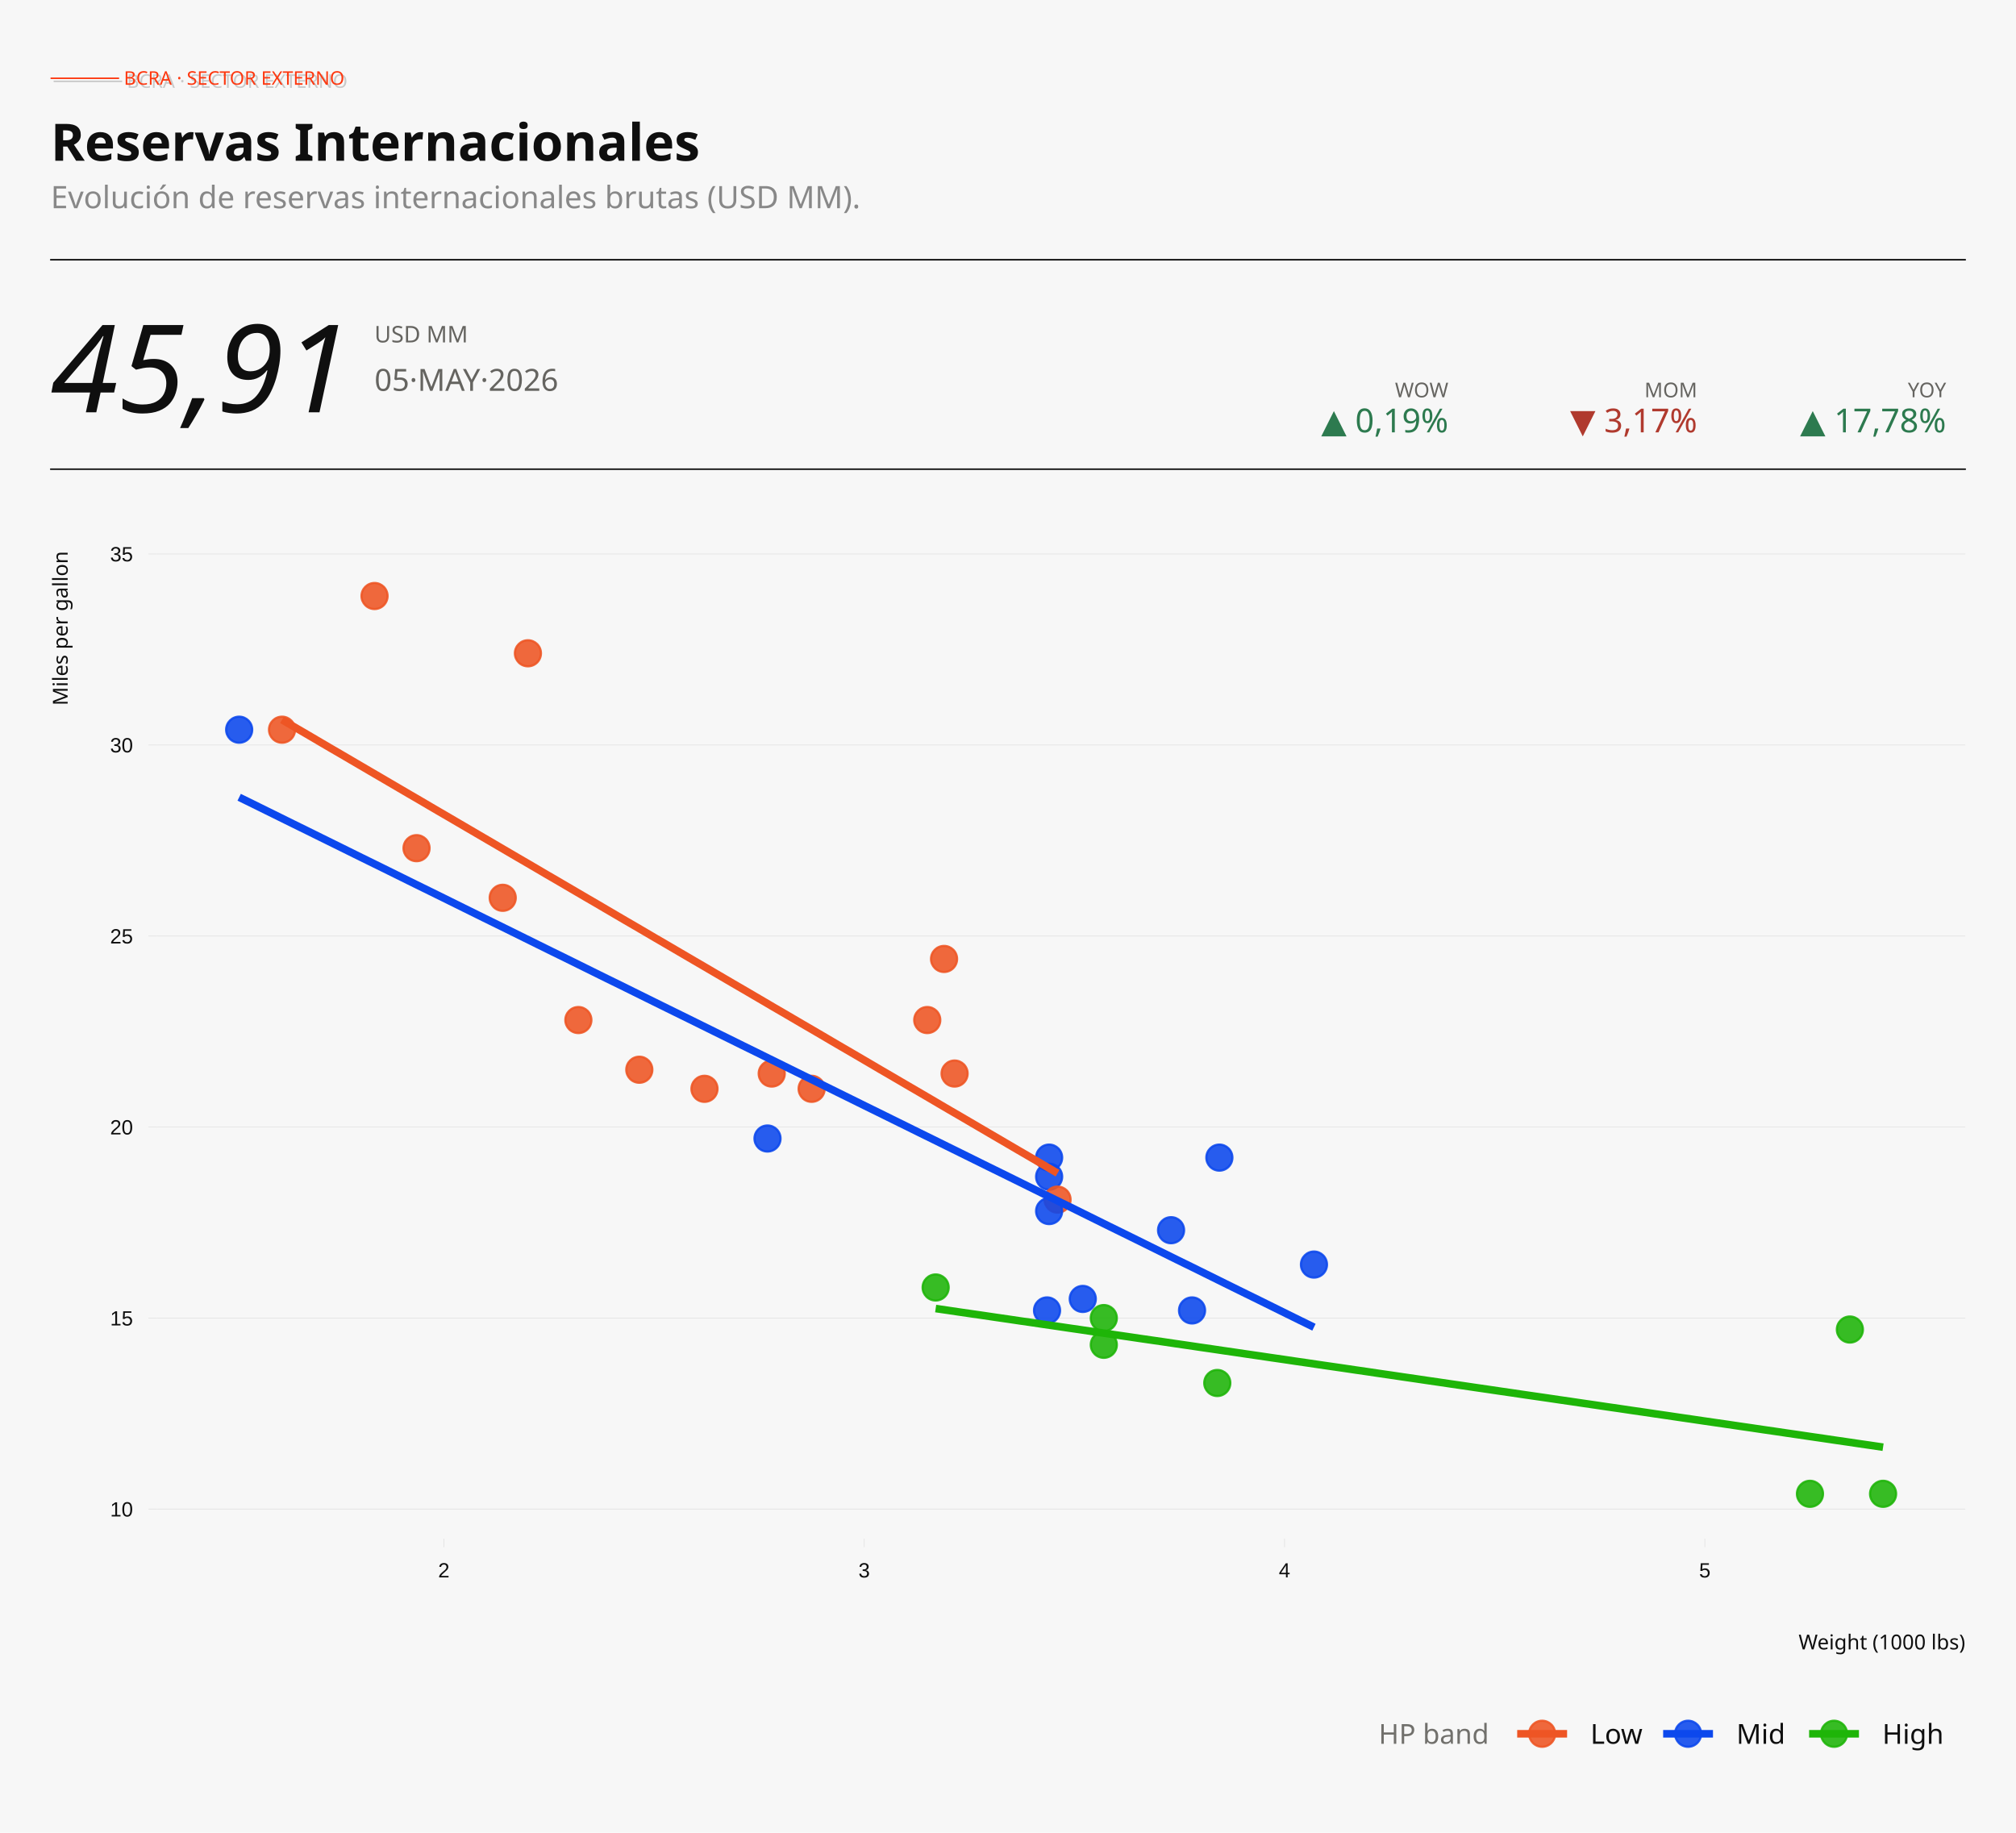
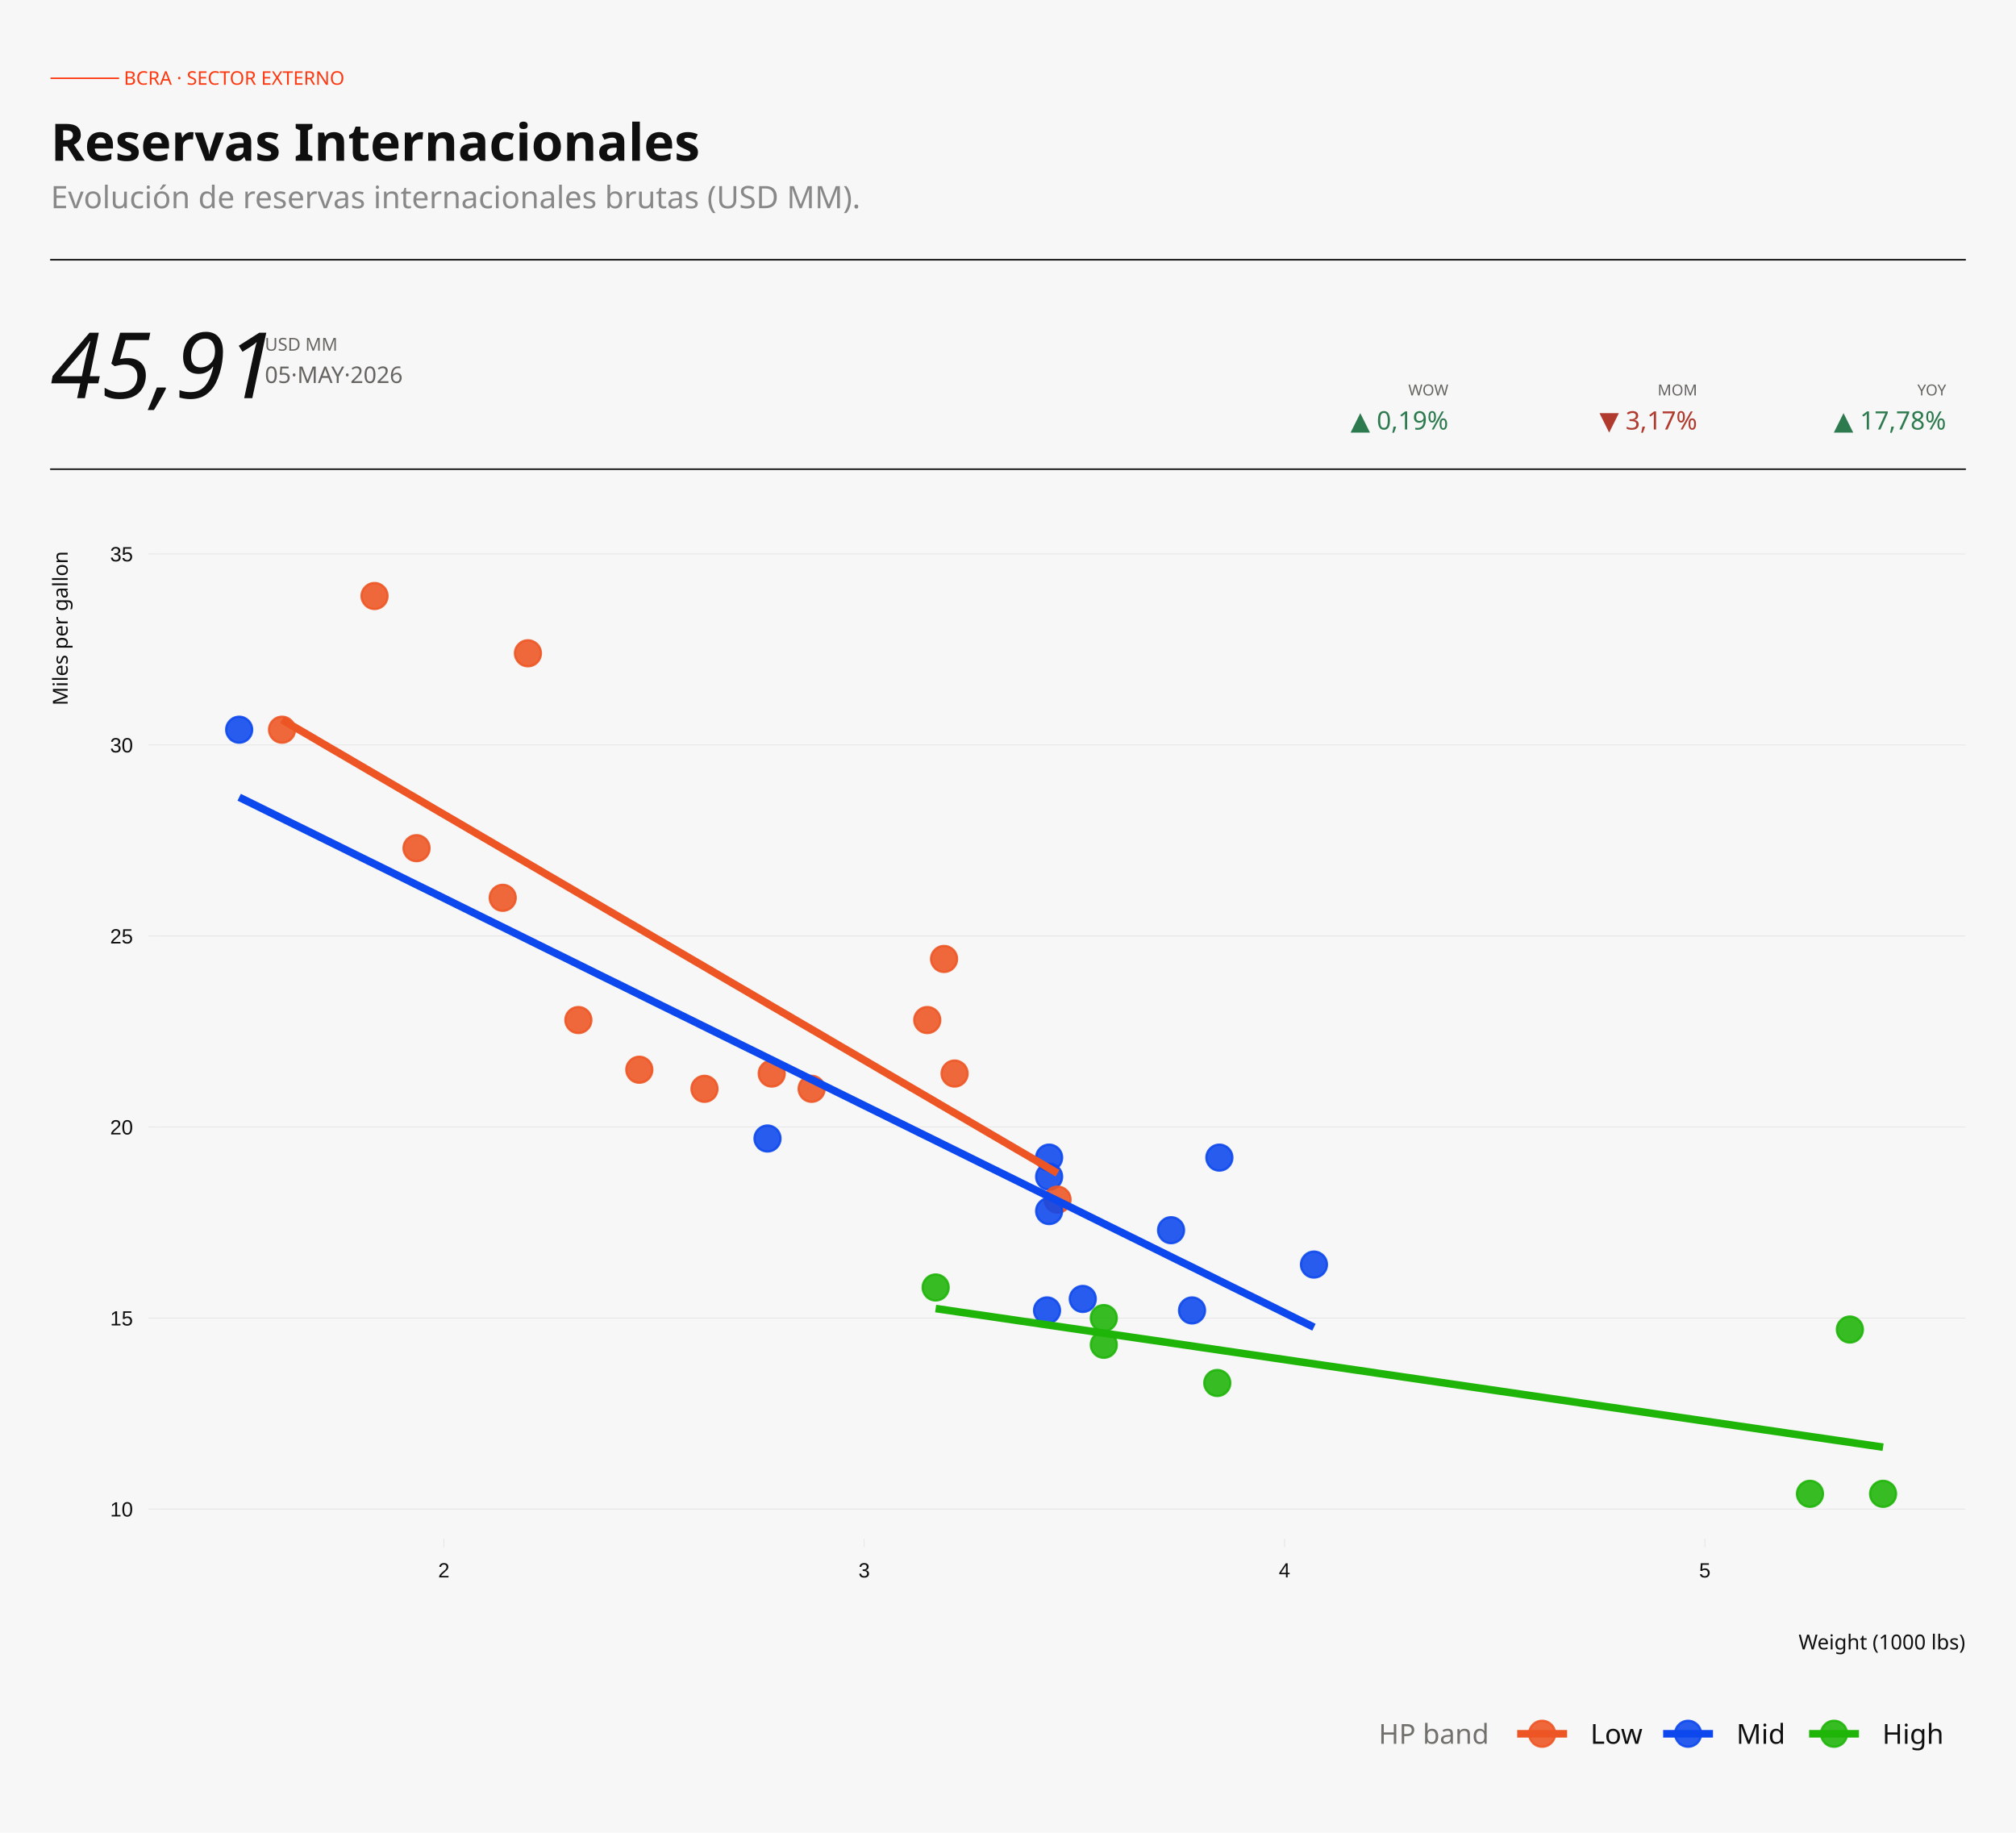
<svg xmlns="http://www.w3.org/2000/svg" width="396.00pt" height="360.00pt" viewBox="0 0 396.00 360.00">
  <g class="svglite">
    <defs>
      <style type="text/css">
    .svglite line, .svglite polyline, .svglite polygon, .svglite path, .svglite rect, .svglite circle {
      fill: none;
      stroke: #000000;
      stroke-linecap: round;
      stroke-linejoin: round;
      stroke-miterlimit: 10.00;
    }
    .svglite text {
      white-space: pre;
    }
    .svglite g.glyphgroup path {
      fill: inherit;
      stroke: none;
    }
  </style>
    </defs>
    <rect width="100%" height="100%" style="stroke: none; fill: none;" />
    <defs>
      <clipPath id="cpMC4wMHwzOTYuMDB8MC4wMHwzNjAuMDA=">
        <rect x="0.00" y="0.00" width="396.00" height="360.00" />
      </clipPath>
    </defs>
    <g clip-path="url(#cpMC4wMHwzOTYuMDB8MC4wMHwzNjAuMDA=)">
      <rect x="-0" y="0.00" width="396.00" height="360.00" style="stroke-width: 0.65; stroke: none; fill: #F7F7F7;" />
    </g>
    <defs>
      <clipPath id="cpMzAuODN8Mzg2LjA0fDEwOC4yNXwzMDIuMjM=">
        <rect x="30.83" y="108.25" width="355.20" height="193.98" />
      </clipPath>
    </defs>
    <g clip-path="url(#cpMzAuODN8Mzg2LjA0fDEwOC4yNXwzMDIuMjM=)">
      <rect x="30.83" y="108.25" width="355.20" height="193.98" style="stroke-width: 0.65; stroke: none; fill: #F7F7F7;" />
      <polyline points="30.83,296.42 386.04,296.42 " style="stroke-width: 0.15; stroke: #E4E4E4; stroke-linecap: butt;" />
      <polyline points="30.83,258.90 386.04,258.90 " style="stroke-width: 0.15; stroke: #E4E4E4; stroke-linecap: butt;" />
      <polyline points="30.83,221.38 386.04,221.38 " style="stroke-width: 0.15; stroke: #E4E4E4; stroke-linecap: butt;" />
      <polyline points="30.83,183.85 386.04,183.85 " style="stroke-width: 0.15; stroke: #E4E4E4; stroke-linecap: butt;" />
      <polyline points="30.83,146.33 386.04,146.33 " style="stroke-width: 0.15; stroke: #E4E4E4; stroke-linecap: butt;" />
      <polyline points="30.83,108.81 386.04,108.81 " style="stroke-width: 0.15; stroke: #E4E4E4; stroke-linecap: butt;" />
      <circle cx="138.38" cy="213.87" r="2.56" style="stroke-width: 0.43; stroke: #EE5524; stroke-opacity: 0.88; fill: #EE5524; fill-opacity: 0.88;" />
      <circle cx="159.43" cy="213.87" r="2.56" style="stroke-width: 0.43; stroke: #EE5524; stroke-opacity: 0.88; fill: #EE5524; fill-opacity: 0.88;" />
      <circle cx="113.61" cy="200.36" r="2.56" style="stroke-width: 0.43; stroke: #EE5524; stroke-opacity: 0.88; fill: #EE5524; fill-opacity: 0.88;" />
      <circle cx="187.51" cy="210.87" r="2.56" style="stroke-width: 0.43; stroke: #EE5524; stroke-opacity: 0.88; fill: #EE5524; fill-opacity: 0.88;" />
      <circle cx="206.08" cy="231.13" r="2.56" style="stroke-width: 0.43; stroke: #0C48ED; stroke-opacity: 0.88; fill: #0C48ED; fill-opacity: 0.88;" />
      <circle cx="207.73" cy="235.63" r="2.56" style="stroke-width: 0.43; stroke: #EE5524; stroke-opacity: 0.88; fill: #EE5524; fill-opacity: 0.88;" />
      <circle cx="216.82" cy="264.15" r="2.56" style="stroke-width: 0.43; stroke: #1EB508; stroke-opacity: 0.88; fill: #1EB508; fill-opacity: 0.88;" />
      <circle cx="185.44" cy="188.36" r="2.56" style="stroke-width: 0.43; stroke: #EE5524; stroke-opacity: 0.88; fill: #EE5524; fill-opacity: 0.88;" />
      <circle cx="182.14" cy="200.36" r="2.56" style="stroke-width: 0.43; stroke: #EE5524; stroke-opacity: 0.88; fill: #EE5524; fill-opacity: 0.88;" />
      <circle cx="206.08" cy="227.38" r="2.56" style="stroke-width: 0.43; stroke: #0C48ED; stroke-opacity: 0.88; fill: #0C48ED; fill-opacity: 0.88;" />
      <circle cx="206.08" cy="237.88" r="2.56" style="stroke-width: 0.43; stroke: #0C48ED; stroke-opacity: 0.88; fill: #0C48ED; fill-opacity: 0.88;" />
      <circle cx="258.10" cy="248.39" r="2.56" style="stroke-width: 0.43; stroke: #0C48ED; stroke-opacity: 0.88; fill: #0C48ED; fill-opacity: 0.88;" />
      <circle cx="230.03" cy="241.64" r="2.56" style="stroke-width: 0.43; stroke: #0C48ED; stroke-opacity: 0.88; fill: #0C48ED; fill-opacity: 0.88;" />
      <circle cx="234.15" cy="257.40" r="2.56" style="stroke-width: 0.43; stroke: #0C48ED; stroke-opacity: 0.88; fill: #0C48ED; fill-opacity: 0.88;" />
      <circle cx="355.53" cy="293.42" r="2.56" style="stroke-width: 0.43; stroke: #1EB508; stroke-opacity: 0.88; fill: #1EB508; fill-opacity: 0.88;" />
      <circle cx="369.89" cy="293.42" r="2.56" style="stroke-width: 0.43; stroke: #1EB508; stroke-opacity: 0.88; fill: #1EB508; fill-opacity: 0.88;" />
      <circle cx="363.37" cy="261.15" r="2.56" style="stroke-width: 0.43; stroke: #1EB508; stroke-opacity: 0.88; fill: #1EB508; fill-opacity: 0.88;" />
      <circle cx="103.70" cy="128.32" r="2.56" style="stroke-width: 0.43; stroke: #EE5524; stroke-opacity: 0.88; fill: #EE5524; fill-opacity: 0.88;" />
      <circle cx="55.40" cy="143.33" r="2.56" style="stroke-width: 0.43; stroke: #EE5524; stroke-opacity: 0.88; fill: #EE5524; fill-opacity: 0.88;" />
      <circle cx="73.57" cy="117.07" r="2.56" style="stroke-width: 0.43; stroke: #EE5524; stroke-opacity: 0.88; fill: #EE5524; fill-opacity: 0.88;" />
      <circle cx="125.58" cy="210.12" r="2.56" style="stroke-width: 0.43; stroke: #EE5524; stroke-opacity: 0.88; fill: #EE5524; fill-opacity: 0.88;" />
      <circle cx="212.69" cy="255.14" r="2.56" style="stroke-width: 0.43; stroke: #0C48ED; stroke-opacity: 0.88; fill: #0C48ED; fill-opacity: 0.88;" />
      <circle cx="205.67" cy="257.40" r="2.56" style="stroke-width: 0.43; stroke: #0C48ED; stroke-opacity: 0.88; fill: #0C48ED; fill-opacity: 0.88;" />
      <circle cx="239.11" cy="271.65" r="2.56" style="stroke-width: 0.43; stroke: #1EB508; stroke-opacity: 0.88; fill: #1EB508; fill-opacity: 0.88;" />
      <circle cx="239.52" cy="227.38" r="2.56" style="stroke-width: 0.43; stroke: #0C48ED; stroke-opacity: 0.88; fill: #0C48ED; fill-opacity: 0.88;" />
      <circle cx="81.82" cy="166.60" r="2.56" style="stroke-width: 0.43; stroke: #EE5524; stroke-opacity: 0.88; fill: #EE5524; fill-opacity: 0.88;" />
      <circle cx="98.75" cy="176.35" r="2.56" style="stroke-width: 0.43; stroke: #EE5524; stroke-opacity: 0.88; fill: #EE5524; fill-opacity: 0.88;" />
      <circle cx="46.98" cy="143.33" r="2.56" style="stroke-width: 0.43; stroke: #0C48ED; stroke-opacity: 0.88; fill: #0C48ED; fill-opacity: 0.88;" />
      <circle cx="183.79" cy="252.89" r="2.56" style="stroke-width: 0.43; stroke: #1EB508; stroke-opacity: 0.88; fill: #1EB508; fill-opacity: 0.88;" />
      <circle cx="150.76" cy="223.63" r="2.56" style="stroke-width: 0.43; stroke: #0C48ED; stroke-opacity: 0.88; fill: #0C48ED; fill-opacity: 0.88;" />
      <circle cx="216.82" cy="258.90" r="2.56" style="stroke-width: 0.43; stroke: #1EB508; stroke-opacity: 0.88; fill: #1EB508; fill-opacity: 0.88;" />
      <circle cx="151.59" cy="210.87" r="2.56" style="stroke-width: 0.43; stroke: #EE5524; stroke-opacity: 0.88; fill: #EE5524; fill-opacity: 0.88;" />
      <polyline points="55.40,141.38 57.33,142.51 59.26,143.63 61.19,144.76 63.11,145.89 65.04,147.02 66.97,148.14 68.90,149.27 70.83,150.40 72.76,151.53 74.68,152.65 76.61,153.78 78.54,154.91 80.47,156.04 82.40,157.16 84.32,158.29 86.25,159.42 88.18,160.54 90.11,161.67 92.04,162.80 93.97,163.93 95.89,165.05 97.82,166.18 99.75,167.31 101.68,168.44 103.61,169.56 105.54,170.69 107.46,171.82 109.39,172.94 111.32,174.07 113.25,175.20 115.18,176.33 117.11,177.45 119.03,178.58 120.96,179.71 122.89,180.84 124.82,181.96 126.75,183.09 128.67,184.22 130.60,185.34 132.53,186.47 134.46,187.60 136.39,188.73 138.32,189.85 140.24,190.98 142.17,192.11 144.10,193.24 146.03,194.36 147.96,195.49 149.89,196.62 151.81,197.75 153.74,198.87 155.67,200.00 157.60,201.13 159.53,202.25 161.46,203.38 163.38,204.51 165.31,205.64 167.24,206.76 169.17,207.89 171.10,209.02 173.02,210.15 174.95,211.27 176.88,212.40 178.81,213.53 180.74,214.65 182.67,215.78 184.59,216.91 186.52,218.04 188.45,219.16 190.38,220.29 192.31,221.42 194.24,222.55 196.16,223.67 198.09,224.80 200.02,225.93 201.95,227.05 203.88,228.18 205.81,229.31 207.73,230.44 " style="stroke-width: 1.49; stroke: #EE5524; stroke-linecap: butt;" />
      <polyline points="46.98,156.60 49.65,157.91 52.32,159.23 55.00,160.55 57.67,161.87 60.34,163.18 63.01,164.50 65.69,165.82 68.36,167.14 71.03,168.46 73.70,169.77 76.38,171.09 79.05,172.41 81.72,173.73 84.39,175.04 87.07,176.36 89.74,177.68 92.41,179.00 95.08,180.32 97.75,181.63 100.43,182.95 103.10,184.27 105.77,185.59 108.44,186.91 111.12,188.22 113.79,189.54 116.46,190.86 119.13,192.18 121.81,193.49 124.48,194.81 127.15,196.13 129.82,197.45 132.50,198.77 135.17,200.08 137.84,201.40 140.51,202.72 143.19,204.04 145.86,205.36 148.53,206.67 151.20,207.99 153.88,209.31 156.55,210.63 159.22,211.94 161.89,213.26 164.56,214.58 167.24,215.90 169.91,217.22 172.58,218.53 175.25,219.85 177.93,221.17 180.60,222.49 183.27,223.80 185.94,225.12 188.62,226.44 191.29,227.76 193.96,229.08 196.63,230.39 199.31,231.71 201.98,233.03 204.65,234.35 207.32,235.67 210.00,236.98 212.67,238.30 215.34,239.62 218.01,240.94 220.68,242.25 223.36,243.57 226.03,244.89 228.70,246.21 231.37,247.53 234.05,248.84 236.72,250.16 239.39,251.48 242.06,252.80 244.74,254.12 247.41,255.43 250.08,256.75 252.75,258.07 255.43,259.39 258.10,260.70 " style="stroke-width: 1.49; stroke: #0C48ED; stroke-linecap: butt;" />
      <polyline points="183.79,257.03 186.15,257.37 188.50,257.72 190.86,258.06 193.21,258.40 195.57,258.75 197.92,259.09 200.28,259.44 202.64,259.78 204.99,260.13 207.35,260.47 209.70,260.82 212.06,261.16 214.41,261.51 216.77,261.85 219.13,262.20 221.48,262.54 223.84,262.89 226.19,263.23 228.55,263.57 230.90,263.92 233.26,264.26 235.62,264.61 237.97,264.95 240.33,265.30 242.68,265.64 245.04,265.99 247.39,266.33 249.75,266.68 252.11,267.02 254.46,267.37 256.82,267.71 259.17,268.06 261.53,268.40 263.88,268.74 266.24,269.09 268.60,269.43 270.95,269.78 273.31,270.12 275.66,270.47 278.02,270.81 280.37,271.16 282.73,271.50 285.09,271.85 287.44,272.19 289.80,272.54 292.15,272.88 294.51,273.23 296.86,273.57 299.22,273.92 301.58,274.26 303.93,274.60 306.29,274.95 308.64,275.29 311.00,275.64 313.35,275.98 315.71,276.33 318.07,276.67 320.42,277.02 322.78,277.36 325.13,277.71 327.49,278.05 329.84,278.40 332.20,278.74 334.56,279.09 336.91,279.43 339.27,279.77 341.62,280.12 343.98,280.46 346.33,280.81 348.69,281.15 351.05,281.50 353.40,281.84 355.76,282.19 358.11,282.53 360.47,282.88 362.82,283.22 365.18,283.57 367.54,283.91 369.89,284.26 " style="stroke-width: 1.49; stroke: #1EB508; stroke-linecap: butt;" />
    </g>
    <g clip-path="url(#cpMC4wMHwzOTYuMDB8MC4wMHwzNjAuMDA=)">
      <text x="26.13" y="297.87" text-anchor="end" style="font-size: 4.05px;fill: #0F0F0F; font-family: &quot;Arial&quot;;" textLength="4.50px" lengthAdjust="spacingAndGlyphs">10</text>
      <text x="26.13" y="260.35" text-anchor="end" style="font-size: 4.05px;fill: #0F0F0F; font-family: &quot;Arial&quot;;" textLength="4.50px" lengthAdjust="spacingAndGlyphs">15</text>
      <text x="26.13" y="222.83" text-anchor="end" style="font-size: 4.05px;fill: #0F0F0F; font-family: &quot;Arial&quot;;" textLength="4.50px" lengthAdjust="spacingAndGlyphs">20</text>
      <text x="26.13" y="185.31" text-anchor="end" style="font-size: 4.05px;fill: #0F0F0F; font-family: &quot;Arial&quot;;" textLength="4.50px" lengthAdjust="spacingAndGlyphs">25</text>
      <text x="26.13" y="147.78" text-anchor="end" style="font-size: 4.05px;fill: #0F0F0F; font-family: &quot;Arial&quot;;" textLength="4.50px" lengthAdjust="spacingAndGlyphs">30</text>
      <text x="26.13" y="110.26" text-anchor="end" style="font-size: 4.05px;fill: #0F0F0F; font-family: &quot;Arial&quot;;" textLength="4.50px" lengthAdjust="spacingAndGlyphs">35</text>
      <polyline points="29.15,296.42 30.83,296.42 " style="stroke-width: 0.15; stroke: #E4E4E4; stroke-linecap: butt;" />
      <polyline points="29.15,258.90 30.83,258.90 " style="stroke-width: 0.15; stroke: #E4E4E4; stroke-linecap: butt;" />
      <polyline points="29.15,221.38 30.83,221.38 " style="stroke-width: 0.15; stroke: #E4E4E4; stroke-linecap: butt;" />
      <polyline points="29.15,183.85 30.83,183.85 " style="stroke-width: 0.15; stroke: #E4E4E4; stroke-linecap: butt;" />
      <polyline points="29.15,146.33 30.83,146.33 " style="stroke-width: 0.15; stroke: #E4E4E4; stroke-linecap: butt;" />
      <polyline points="29.15,108.81 30.83,108.81 " style="stroke-width: 0.15; stroke: #E4E4E4; stroke-linecap: butt;" />
      <polyline points="87.19,303.91 87.19,302.23 " style="stroke-width: 0.15; stroke: #E4E4E4; stroke-linecap: butt;" />
      <polyline points="169.75,303.91 169.75,302.23 " style="stroke-width: 0.15; stroke: #E4E4E4; stroke-linecap: butt;" />
      <polyline points="252.32,303.91 252.32,302.23 " style="stroke-width: 0.15; stroke: #E4E4E4; stroke-linecap: butt;" />
      <polyline points="334.88,303.91 334.88,302.23 " style="stroke-width: 0.15; stroke: #E4E4E4; stroke-linecap: butt;" />
      <text x="87.19" y="309.84" text-anchor="middle" style="font-size: 4.05px;fill: #0F0F0F; font-family: &quot;Arial&quot;;" textLength="2.25px" lengthAdjust="spacingAndGlyphs">2</text>
      <text x="169.75" y="309.84" text-anchor="middle" style="font-size: 4.05px;fill: #0F0F0F; font-family: &quot;Arial&quot;;" textLength="2.25px" lengthAdjust="spacingAndGlyphs">3</text>
      <text x="252.32" y="309.84" text-anchor="middle" style="font-size: 4.05px;fill: #0F0F0F; font-family: &quot;Arial&quot;;" textLength="2.25px" lengthAdjust="spacingAndGlyphs">4</text>
      <text x="334.88" y="309.84" text-anchor="middle" style="font-size: 4.05px;fill: #0F0F0F; font-family: &quot;Arial&quot;;" textLength="2.25px" lengthAdjust="spacingAndGlyphs">5</text>
      <text x="386.04" y="323.98" text-anchor="end" style="font-size: 4.05px; font-weight: 100;fill: #0F0F0F; font-family: &quot;JetBrains Mono&quot;;" textLength="41.17px" lengthAdjust="spacingAndGlyphs">Weight (1000 lbs)</text>
      <text transform="translate(13.29,108.25) rotate(-90)" text-anchor="end" style="font-size: 4.05px; font-weight: 100;fill: #0F0F0F; font-family: &quot;JetBrains Mono&quot;;" textLength="38.75px" lengthAdjust="spacingAndGlyphs">Miles per gallon</text>
      <rect x="267.43" y="331.07" width="118.60" height="18.96" style="stroke-width: 0.75; stroke: none;" />
      <rect x="267.43" y="331.07" width="118.60" height="18.96" style="stroke-width: 0.65; stroke: none; fill: #F7F7F7;" />
      <text x="270.80" y="342.52" style="font-size: 5.40px;fill: #71706C; font-family: &quot;JetBrains Mono&quot;;" textLength="22.64px" lengthAdjust="spacingAndGlyphs">HP band</text>
      <rect x="296.80" y="334.43" width="12.24" height="12.24" style="stroke-width: 0.65; stroke: none; fill: #F7F7F7;" />
      <circle cx="302.92" cy="340.55" r="2.56" style="stroke-width: 0.43; stroke: #EE5524; stroke-opacity: 0.88; fill: #EE5524; fill-opacity: 0.88;" />
      <line x1="298.02" y1="340.55" x2="307.82" y2="340.55" style="stroke-width: 1.49; stroke: #EE5524; stroke-linecap: butt;" />
      <rect x="325.47" y="334.43" width="12.24" height="12.24" style="stroke-width: 0.65; stroke: none; fill: #F7F7F7;" />
      <circle cx="331.59" cy="340.55" r="2.56" style="stroke-width: 0.43; stroke: #0C48ED; stroke-opacity: 0.88; fill: #0C48ED; fill-opacity: 0.88;" />
      <line x1="326.69" y1="340.55" x2="336.48" y2="340.55" style="stroke-width: 1.49; stroke: #0C48ED; stroke-linecap: butt;" />
      <rect x="354.14" y="334.43" width="12.24" height="12.24" style="stroke-width: 0.65; stroke: none; fill: #F7F7F7;" />
      <circle cx="360.26" cy="340.55" r="2.56" style="stroke-width: 0.43; stroke: #1EB508; stroke-opacity: 0.88; fill: #1EB508; fill-opacity: 0.88;" />
      <line x1="355.36" y1="340.55" x2="365.15" y2="340.55" style="stroke-width: 1.49; stroke: #1EB508; stroke-linecap: butt;" />
      <text x="312.40" y="342.52" style="font-size: 5.40px;fill: #0F0F0F; font-family: &quot;JetBrains Mono&quot;;" textLength="9.70px" lengthAdjust="spacingAndGlyphs">Low</text>
      <text x="341.07" y="342.52" style="font-size: 5.40px;fill: #0F0F0F; font-family: &quot;JetBrains Mono&quot;;" textLength="9.70px" lengthAdjust="spacingAndGlyphs">Mid</text>
      <text x="369.74" y="342.52" style="font-size: 5.40px;fill: #0F0F0F; font-family: &quot;JetBrains Mono&quot;;" textLength="12.94px" lengthAdjust="spacingAndGlyphs">High</text>
      <text x="9.96" y="40.90" style="font-size: 6.08px;fill: #888888; font-family: &quot;Satoshi&quot;;" textLength="147.56px" lengthAdjust="spacingAndGlyphs">Evolución de reservas internacionales brutas (USD MM).</text>
      <polyline points="9.96,51.02 386.04,51.02 " style="stroke-width: 0.30; stroke: #0F0F0F;" />
      <polyline points="9.96,92.16 386.04,92.16 " style="stroke-width: 0.30; stroke: #0F0F0F;" />
-       <text x="9.96" y="80.99" style="font-size: 24.00px; font-style: italic;fill: #0F0F0F; font-family: &quot;Fraunces 9pt&quot;;" textLength="57.61px" lengthAdjust="spacingAndGlyphs">45,91</text>
-       <text x="73.55" y="67.26" style="font-size: 4.50px;fill: #656460; font-family: &quot;JetBrains Mono&quot;;" textLength="16.22px" lengthAdjust="spacingAndGlyphs">USD MM</text>
-       <text x="73.55" y="76.77" style="font-size: 6.00px;fill: #656460; font-family: &quot;JetBrains Mono&quot;;" textLength="39.53px" lengthAdjust="spacingAndGlyphs">05·MAY·2026</text>
-       <text x="284.50" y="78.03" text-anchor="end" style="font-size: 4.00px;fill: #656460; font-family: &quot;JetBrains Mono&quot;;" textLength="7.22px" lengthAdjust="spacingAndGlyphs">WOW</text>
-       <text x="284.50" y="84.92" text-anchor="end" style="font-size: 6.50px;fill: #2D7A4F; font-family: &quot;JetBrains Mono&quot;;" textLength="27.34px" lengthAdjust="spacingAndGlyphs">▲ 0,19%</text>
-       <text x="333.39" y="78.03" text-anchor="end" style="font-size: 4.00px;fill: #656460; font-family: &quot;JetBrains Mono&quot;;" textLength="7.22px" lengthAdjust="spacingAndGlyphs">MOM</text>
-       <text x="333.39" y="84.92" text-anchor="end" style="font-size: 6.50px;fill: #B03A2E; font-family: &quot;JetBrains Mono&quot;;" textLength="27.34px" lengthAdjust="spacingAndGlyphs">▼ 3,17%</text>
-       <text x="382.28" y="78.03" text-anchor="end" style="font-size: 4.00px;fill: #656460; font-family: &quot;JetBrains Mono&quot;;" textLength="7.22px" lengthAdjust="spacingAndGlyphs">YOY</text>
-       <text x="382.28" y="84.92" text-anchor="end" style="font-size: 6.50px;fill: #2D7A4F; font-family: &quot;JetBrains Mono&quot;;" textLength="31.25px" lengthAdjust="spacingAndGlyphs">▲ 17,78%</text>
+       <text x="9.96" y="78.21" style="font-size: 18.00px; font-weight: 300; font-style: italic;fill: #0F0F0F; font-family: &quot;Cormorant Garamond&quot;;" textLength="31.09px" lengthAdjust="spacingAndGlyphs">45,91</text>
+       <text x="52.02" y="68.88" style="font-size: 3.50px;fill: #656460; font-family: &quot;JetBrains Mono&quot;;" textLength="12.56px" lengthAdjust="spacingAndGlyphs">USD MM</text>
+       <text x="52.02" y="75.23" style="font-size: 4.50px;fill: #656460; font-family: &quot;JetBrains Mono&quot;;" textLength="29.73px" lengthAdjust="spacingAndGlyphs">05·MAY·2026</text>
+       <text x="284.50" y="77.67" text-anchor="end" style="font-size: 3.00px;fill: #656460; font-family: &quot;JetBrains Mono&quot;;" textLength="5.39px" lengthAdjust="spacingAndGlyphs">WOW</text>
+       <text x="284.50" y="84.37" text-anchor="end" style="font-size: 5.00px;fill: #2D7A4F; font-family: &quot;JetBrains Mono&quot;;" textLength="21.00px" lengthAdjust="spacingAndGlyphs">▲ 0,19%</text>
+       <text x="333.39" y="77.67" text-anchor="end" style="font-size: 3.00px;fill: #656460; font-family: &quot;JetBrains Mono&quot;;" textLength="5.39px" lengthAdjust="spacingAndGlyphs">MOM</text>
+       <text x="333.39" y="84.37" text-anchor="end" style="font-size: 5.00px;fill: #B03A2E; font-family: &quot;JetBrains Mono&quot;;" textLength="21.00px" lengthAdjust="spacingAndGlyphs">▼ 3,17%</text>
+       <text x="382.28" y="77.67" text-anchor="end" style="font-size: 3.00px;fill: #656460; font-family: &quot;JetBrains Mono&quot;;" textLength="5.39px" lengthAdjust="spacingAndGlyphs">YOY</text>
+       <text x="382.28" y="84.37" text-anchor="end" style="font-size: 5.00px;fill: #2D7A4F; font-family: &quot;JetBrains Mono&quot;;" textLength="24.00px" lengthAdjust="spacingAndGlyphs">▲ 17,78%</text>
      <text x="9.96" y="31.57" style="font-size: 10.12px; font-weight: 600;fill: #0F0F0F; font-family: &quot;Archivo&quot;;" textLength="118.38px" lengthAdjust="spacingAndGlyphs">Reservas Internacionales</text>
-       <text x="10.56" y="17.25" style="font-size: 3.71px;fill: #0F0F0F; fill-opacity: 0.20; font-family: &quot;JetBrains Mono&quot;;" textLength="62.12px" lengthAdjust="spacingAndGlyphs">────── BCRA · SECTOR EXTERNO</text>
      <text x="9.96" y="16.65" style="font-size: 3.71px;fill: #FD3810; font-family: &quot;JetBrains Mono&quot;;" textLength="62.12px" lengthAdjust="spacingAndGlyphs">────── BCRA · SECTOR EXTERNO</text>
    </g>
  </g>
</svg>
